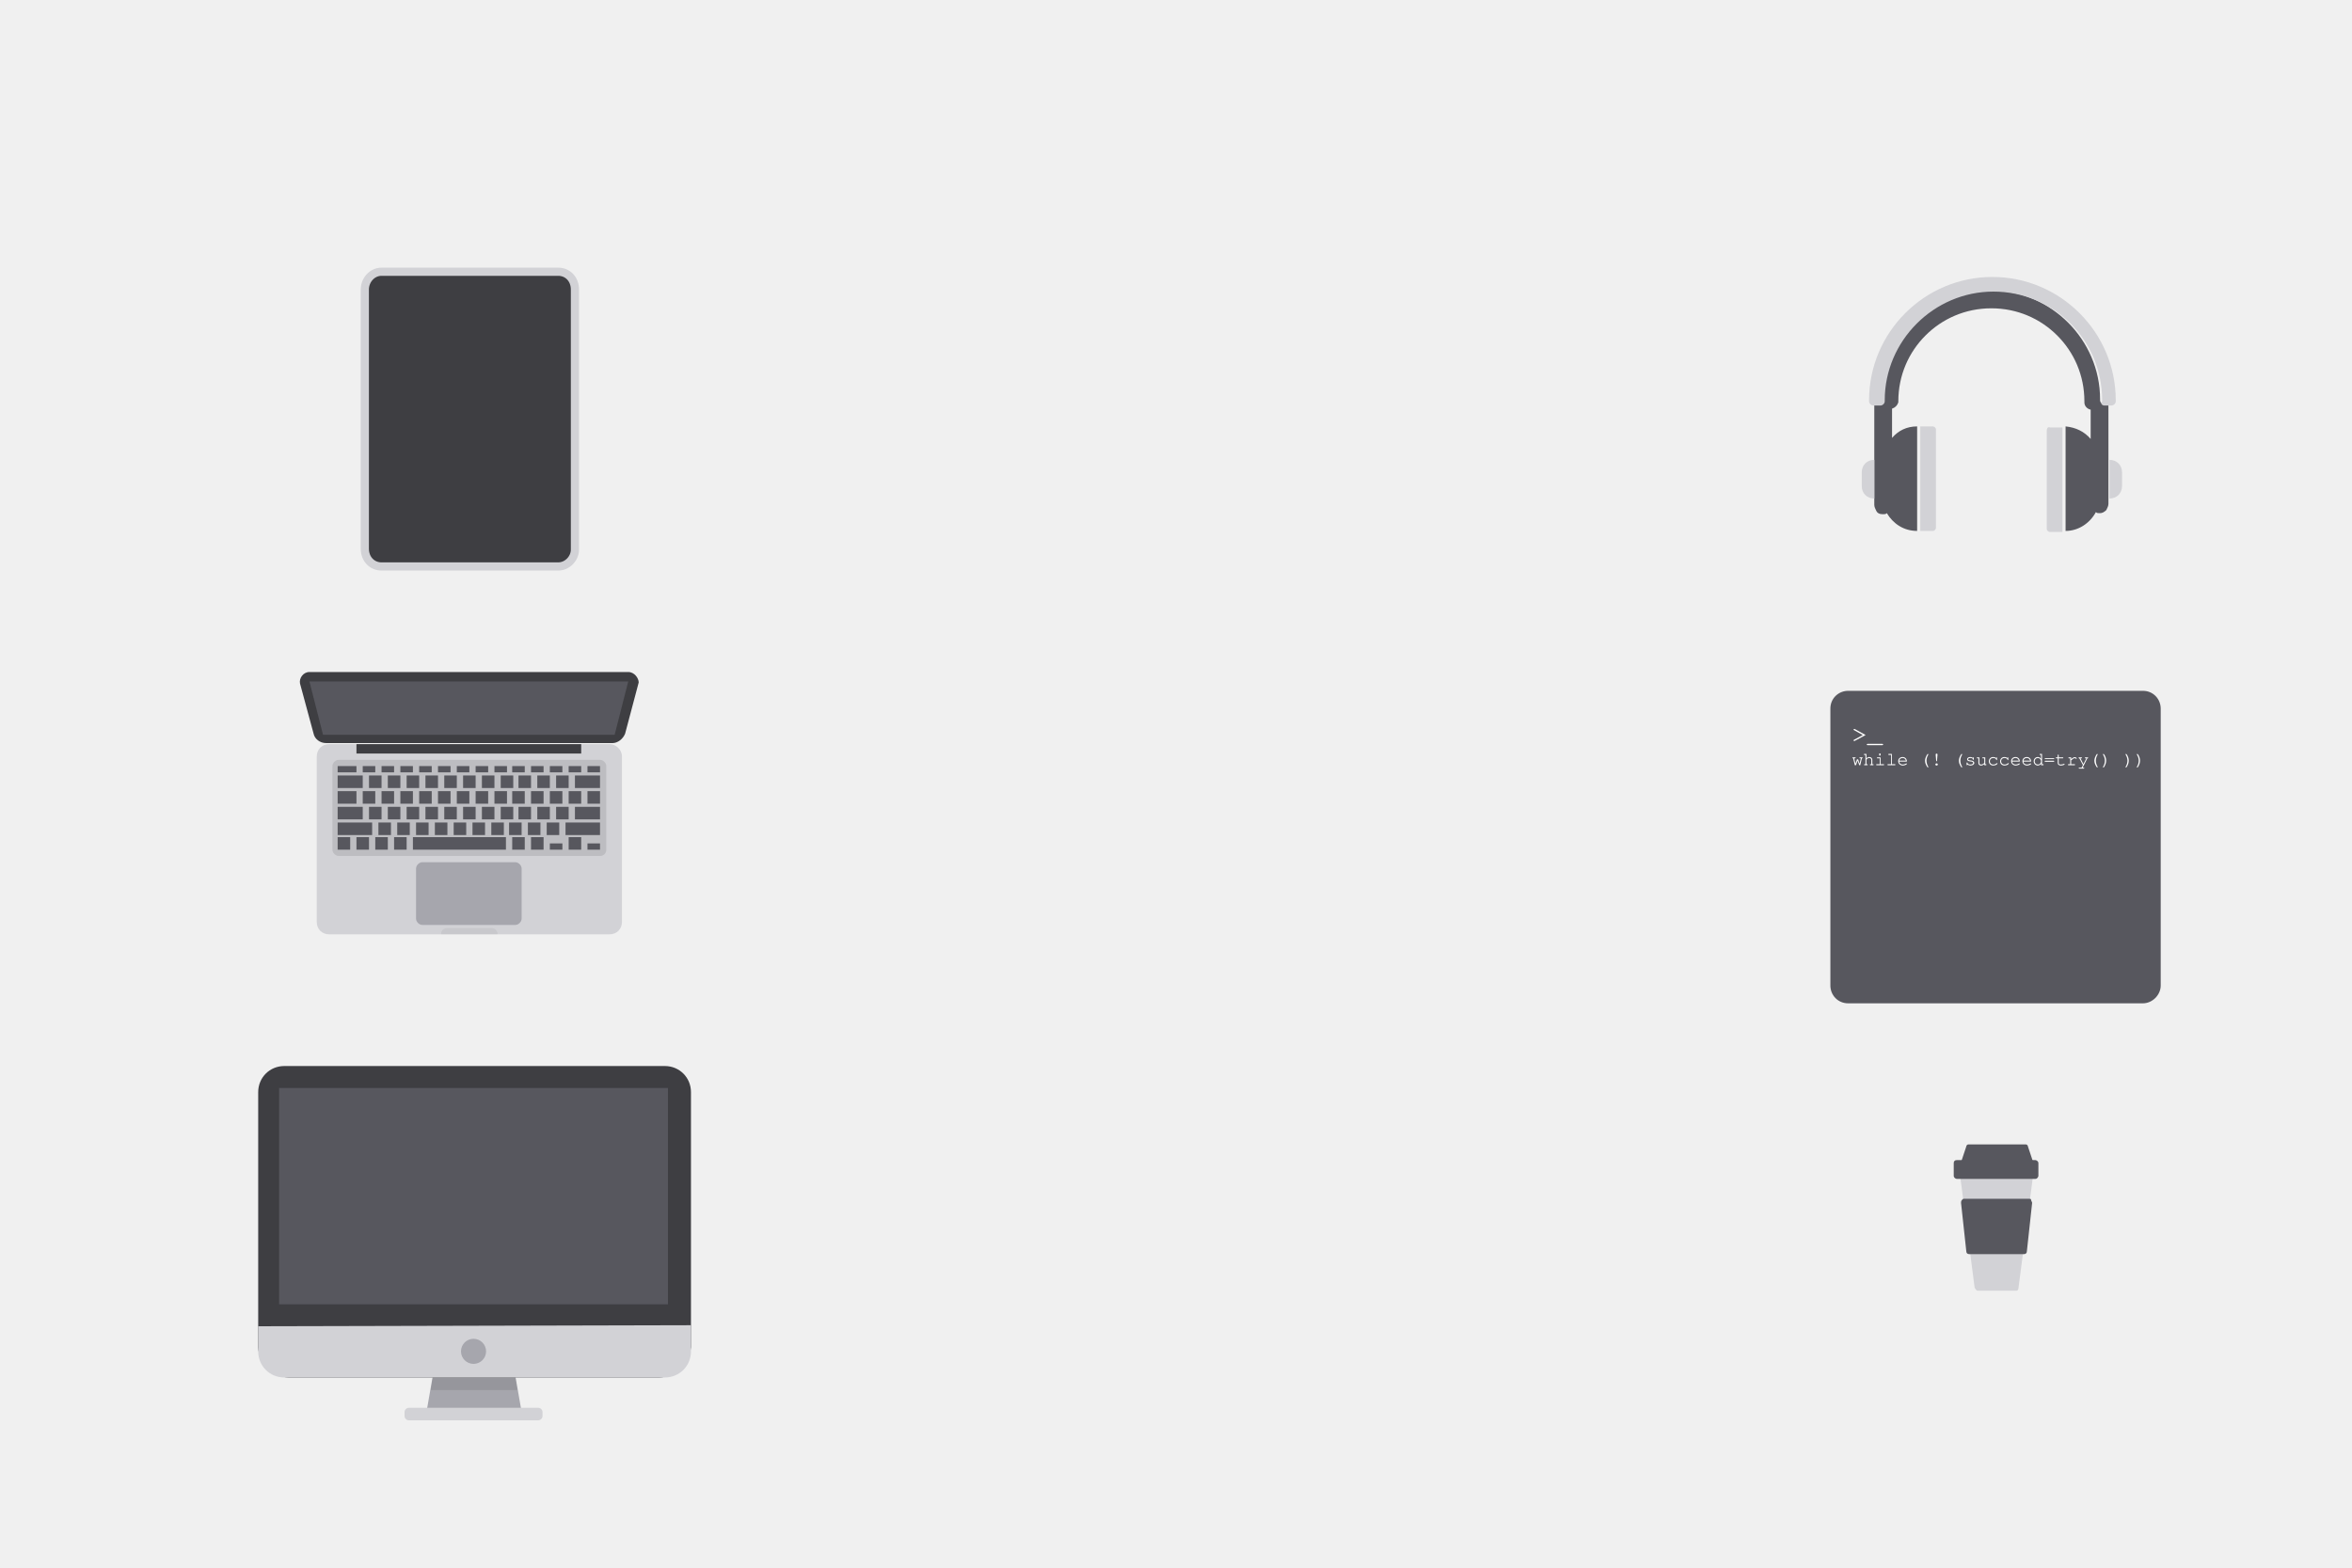
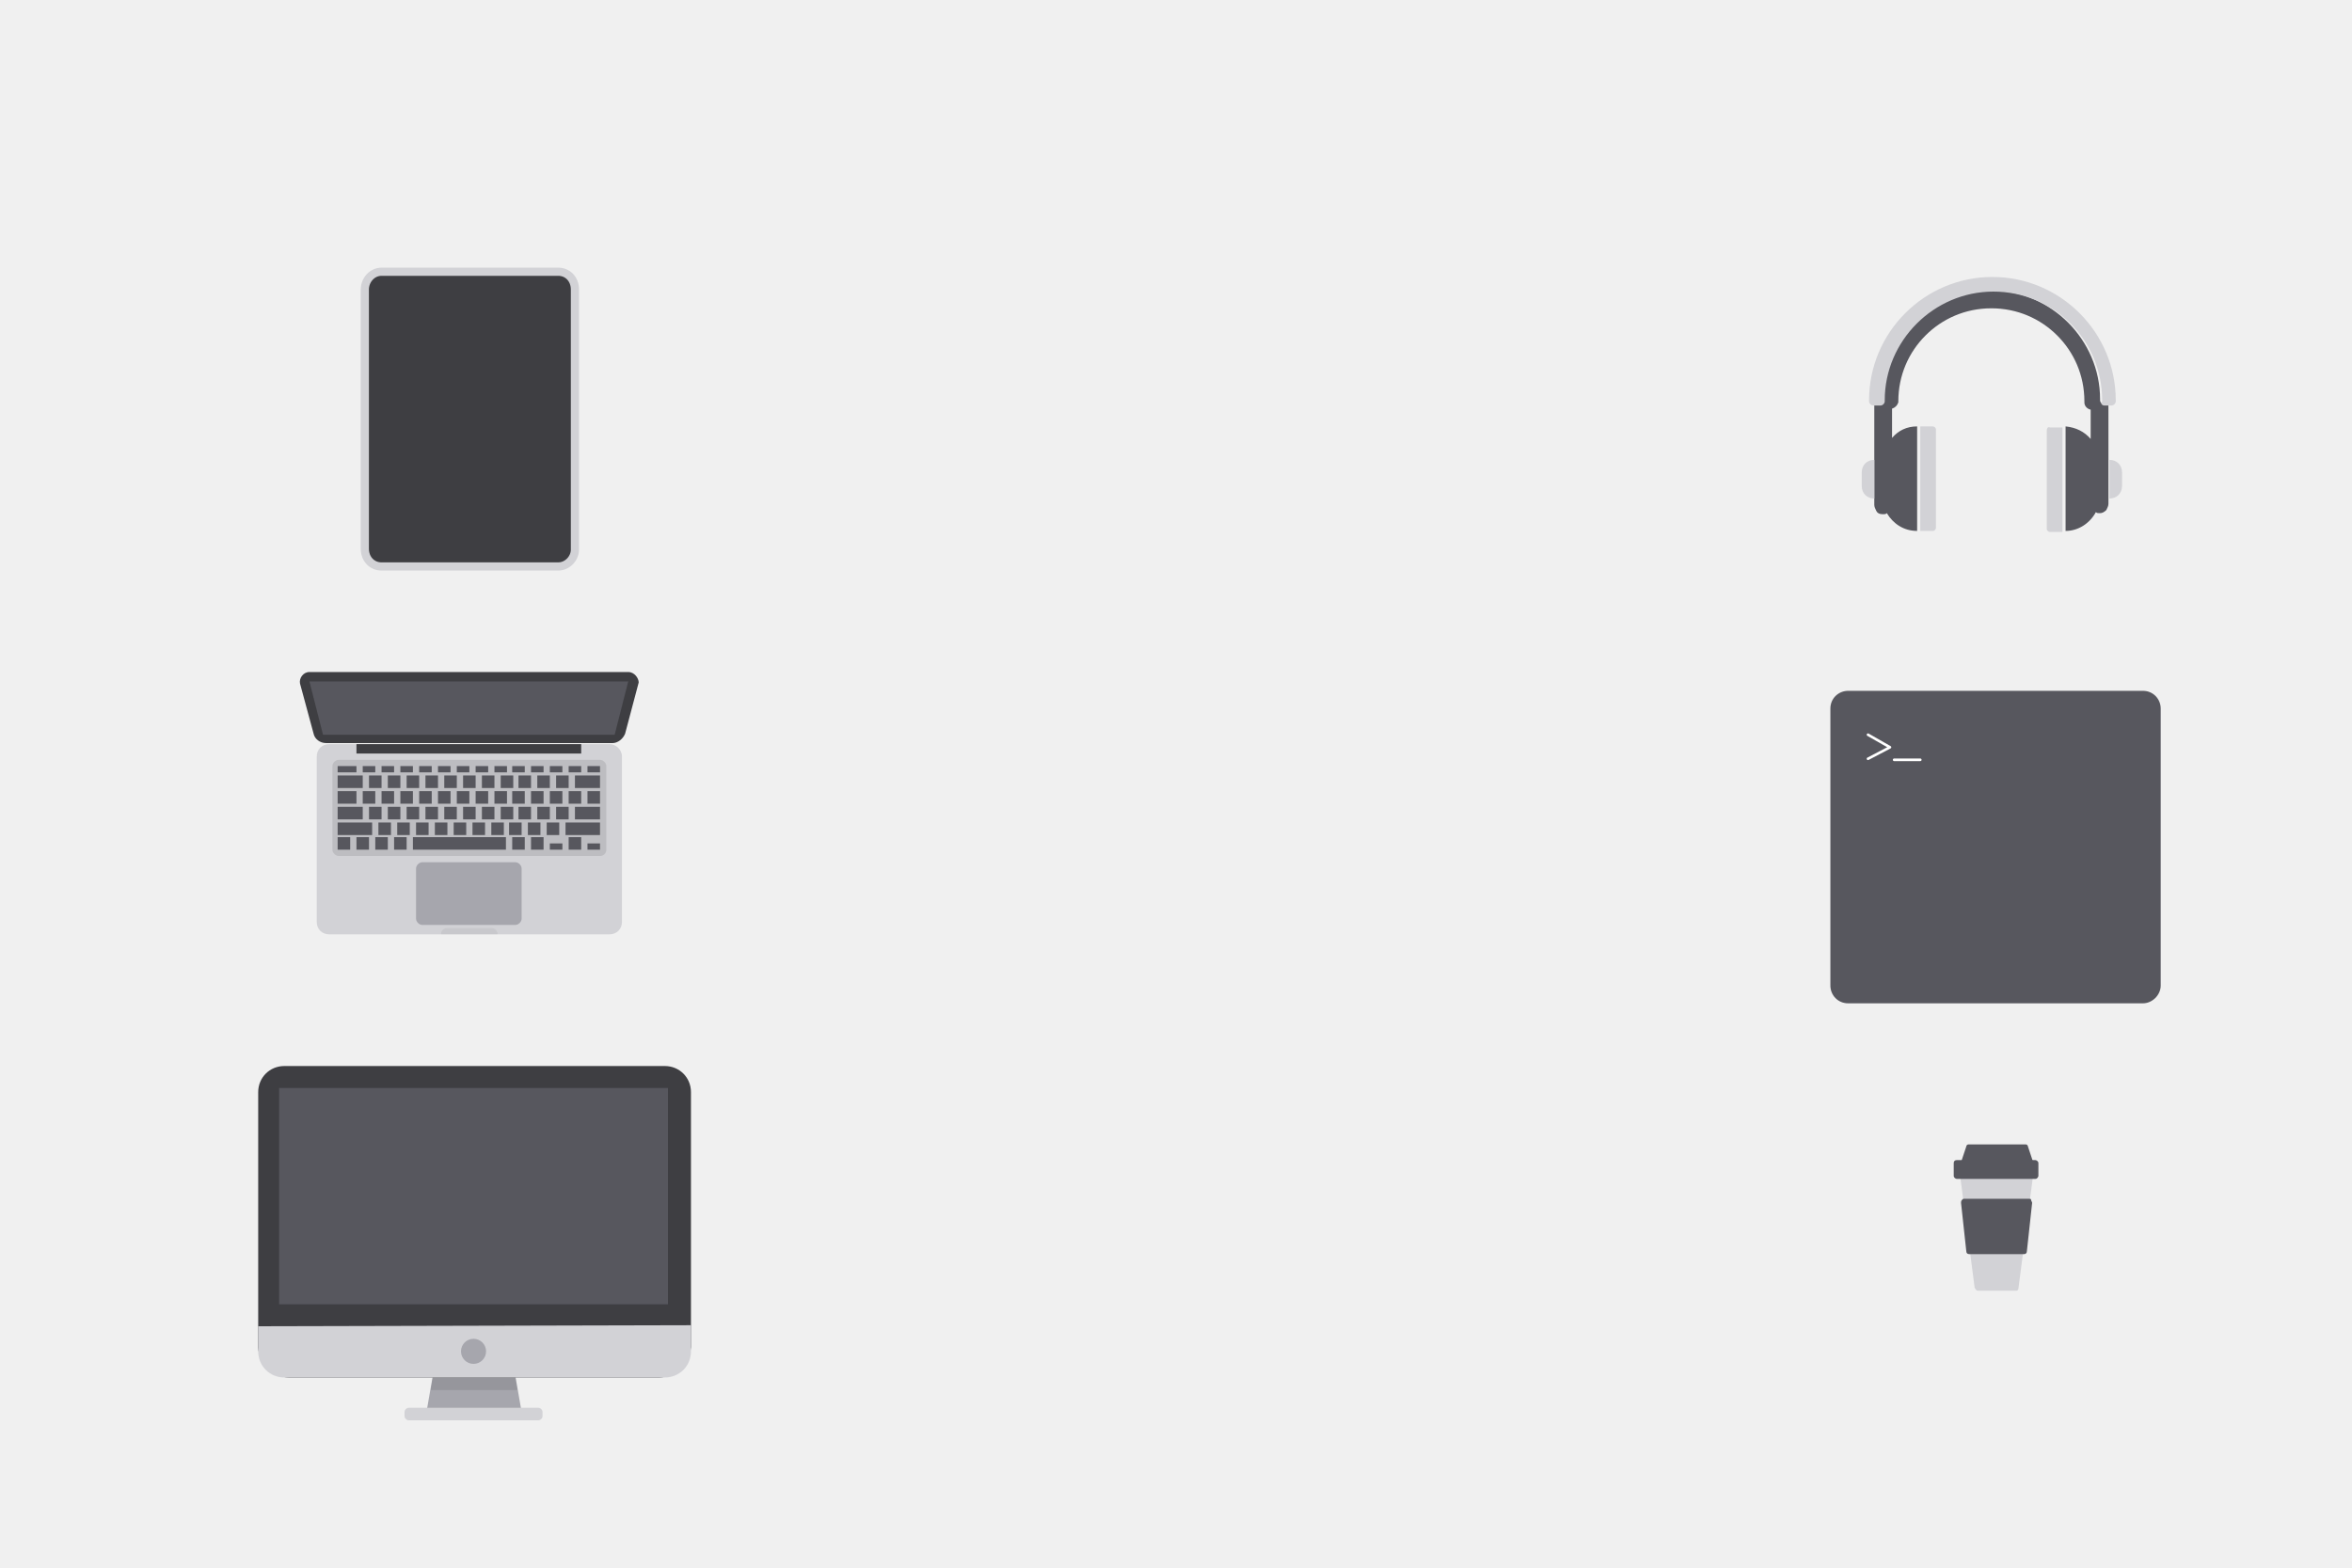
<svg xmlns="http://www.w3.org/2000/svg" version="1.1" id="Layer_1" x="0px" y="0px" viewBox="0 0 225 150" style="enable-background:new 0 0 225 150;" xml:space="preserve">
  <style type="text/css">
	.st0{fill:#A6A6AD;}
	.st1{fill:#3E3E42;}
	.st2{opacity:0.1;enable-background:new    ;}
	.st3{fill:#D2D2D6;}
	.st4{fill:#57575E;}
	.st5{opacity:5.000000e-02;enable-background:new    ;}
	.st6{fill:#794C27;}
	.st7{fill:#5E3921;}
- 	.st8{fill:#FFFFFF;}
- 	.st9{font-family:'Courier';}
- 	.st10{font-size:2.446px;}
- 	.st11{font-size:1.8px;}
- 	.st12{fill:#3E3E42;stroke:#D2D2D6;stroke-width:0.782;stroke-miterlimit:10;}
+ 	.st8{fill:#3E3E42;stroke:#D2D2D6;stroke-width:0.782;stroke-miterlimit:10;}
+ 	.st9{stroke:#000000;stroke-width:2;stroke-miterlimit:10;}
+ 	.st10{fill:none;stroke:#FFFFFF;stroke-width:0.25;stroke-linecap:round;stroke-linejoin:round;stroke-miterlimit:10;}
</style>
  <g id="Layer_1_1_">
    <g>
      <polygon class="st0" points="49.9,135.1 40.8,135.1 41.6,130.5 49.1,130.5   " />
      <path class="st1" d="M63.1,131.8H27.6c-1.4,0-2.9-1.5-2.9-2.9v-24.4c0-1.4,1.1-2.5,2.5-2.5h36.4c1.4,0,2.5,1.1,2.5,2.5v24.4    C66,130.2,64.5,131.8,63.1,131.8z" />
      <polygon class="st2" points="49.5,133 49.1,130.5 41.6,130.5 41.2,133   " />
      <path class="st3" d="M24.7,126.9v2.4c0,1.4,1.1,2.5,2.5,2.5h36.4c1.4,0,2.5-1.1,2.5-2.5v-2.4c0-0.1,0-0.1-0.1-0.1L24.7,126.9    C24.7,126.8,24.7,126.8,24.7,126.9z" />
      <rect x="26.7" y="104.1" class="st4" width="37.2" height="20.7" />
      <circle class="st0" cx="45.3" cy="129.3" r="1.2" />
      <path class="st3" d="M51.9,135.5c0,0.2-0.2,0.4-0.4,0.4H39.1c-0.2,0-0.4-0.2-0.4-0.4v-0.4c0-0.2,0.2-0.4,0.4-0.4h12.4    c0.2,0,0.4,0.2,0.4,0.4V135.5z" />
    </g>
  </g>
  <g id="Layer_2_1_">
    <g>
      <path class="st3" d="M58.3,71.2H31.5c-0.7,0-1.2,0.5-1.2,1.2v15.8c0,0.7,0.5,1.2,1.2,1.2h26.8c0.7,0,1.2-0.5,1.2-1.2V72.4    C59.5,71.7,58.9,71.2,58.3,71.2z" />
      <path class="st1" d="M60.1,64.3H29.6c-0.6,0-1,0.6-0.9,1.1l1.3,4.8c0.1,0.5,0.6,0.9,1.2,0.9h27.4c0.5,0,1-0.4,1.2-0.9l1.3-4.9    C61.1,64.9,60.7,64.3,60.1,64.3z" />
      <polygon class="st4" points="30.9,70.3 29.6,65.2 60.1,65.2 58.8,70.3   " />
      <path class="st5" d="M47.6,89.4h-5.4v-0.1c0-0.3,0.3-0.5,0.6-0.5H47C47.3,88.8,47.6,89,47.6,89.4L47.6,89.4z" />
      <path class="st0" d="M49.9,87.9c0,0.3-0.3,0.6-0.6,0.6h-8.9c-0.3,0-0.6-0.3-0.6-0.6v-4.8c0-0.3,0.3-0.6,0.6-0.6h8.9    c0.3,0,0.6,0.3,0.6,0.6V87.9z" />
      <path class="st2" d="M57.4,81.9h-25c-0.3,0-0.6-0.3-0.6-0.6v-8c0-0.3,0.3-0.6,0.6-0.6h25c0.3,0,0.6,0.3,0.6,0.6v8    C58,81.7,57.7,81.9,57.4,81.9z" />
      <rect x="34.1" y="71.2" class="st1" width="21.5" height="0.9" />
      <rect x="39.5" y="80.1" class="st4" width="8.9" height="1.2" />
      <rect x="37.7" y="80.1" class="st4" width="1.2" height="1.2" />
      <rect x="35.9" y="80.1" class="st4" width="1.2" height="1.2" />
      <rect x="50.8" y="80.1" class="st4" width="1.2" height="1.2" />
      <rect x="52.6" y="80.7" class="st4" width="1.2" height="0.6" />
      <rect x="54.4" y="80.1" class="st4" width="1.2" height="1.2" />
      <rect x="56.2" y="80.7" class="st4" width="1.2" height="0.6" />
      <rect x="49" y="80.1" class="st4" width="1.2" height="1.2" />
      <rect x="34.1" y="80.1" class="st4" width="1.2" height="1.2" />
      <rect x="39.8" y="78.7" class="st4" width="1.2" height="1.2" />
      <rect x="38" y="78.7" class="st4" width="1.2" height="1.2" />
      <rect x="36.2" y="78.7" class="st4" width="1.2" height="1.2" />
      <rect x="45.2" y="78.7" class="st4" width="1.2" height="1.2" />
      <rect x="43.4" y="78.7" class="st4" width="1.2" height="1.2" />
      <rect x="41.6" y="78.7" class="st4" width="1.2" height="1.2" />
      <rect x="50.5" y="78.7" class="st4" width="1.2" height="1.2" />
      <rect x="52.3" y="78.7" class="st4" width="1.2" height="1.2" />
      <rect x="48.7" y="78.7" class="st4" width="1.2" height="1.2" />
      <rect x="47" y="78.7" class="st4" width="1.2" height="1.2" />
      <rect x="54.1" y="78.7" class="st4" width="3.3" height="1.2" />
      <rect x="32.3" y="80.1" class="st4" width="1.2" height="1.2" />
      <rect x="32.3" y="78.7" class="st4" width="3.3" height="1.2" />
      <rect x="38.9" y="77.2" class="st4" width="1.2" height="1.2" />
      <rect x="37.1" y="77.2" class="st4" width="1.2" height="1.2" />
      <rect x="35.3" y="77.2" class="st4" width="1.2" height="1.2" />
      <rect x="44.3" y="77.2" class="st4" width="1.2" height="1.2" />
      <rect x="42.5" y="77.2" class="st4" width="1.2" height="1.2" />
      <rect x="40.7" y="77.2" class="st4" width="1.2" height="1.2" />
      <rect x="49.6" y="77.2" class="st4" width="1.2" height="1.2" />
      <rect x="51.4" y="77.2" class="st4" width="1.2" height="1.2" />
      <rect x="53.2" y="77.2" class="st4" width="1.2" height="1.2" />
      <rect x="47.9" y="77.2" class="st4" width="1.2" height="1.2" />
      <rect x="46.1" y="77.2" class="st4" width="1.2" height="1.2" />
      <rect x="55" y="77.2" class="st4" width="2.4" height="1.2" />
      <rect x="32.3" y="77.2" class="st4" width="2.4" height="1.2" />
      <rect x="38.3" y="75.7" class="st4" width="1.2" height="1.2" />
      <rect x="36.5" y="75.7" class="st4" width="1.2" height="1.2" />
      <rect x="34.7" y="75.7" class="st4" width="1.2" height="1.2" />
      <rect x="43.7" y="75.7" class="st4" width="1.2" height="1.2" />
      <rect x="41.9" y="75.7" class="st4" width="1.2" height="1.2" />
      <rect x="40.1" y="75.7" class="st4" width="1.2" height="1.2" />
      <rect x="49" y="75.7" class="st4" width="1.2" height="1.2" />
      <rect x="50.8" y="75.7" class="st4" width="1.2" height="1.2" />
      <rect x="52.6" y="75.7" class="st4" width="1.2" height="1.2" />
      <rect x="54.4" y="75.7" class="st4" width="1.2" height="1.2" />
      <rect x="47.3" y="75.7" class="st4" width="1.2" height="1.2" />
      <rect x="45.5" y="75.7" class="st4" width="1.2" height="1.2" />
      <rect x="56.2" y="75.7" class="st4" width="1.2" height="1.2" />
      <rect x="32.3" y="75.7" class="st4" width="1.8" height="1.2" />
      <rect x="38.3" y="73.3" class="st4" width="1.2" height="0.6" />
      <rect x="36.5" y="73.3" class="st4" width="1.2" height="0.6" />
      <rect x="34.7" y="73.3" class="st4" width="1.2" height="0.6" />
      <rect x="43.7" y="73.3" class="st4" width="1.2" height="0.6" />
      <rect x="41.9" y="73.3" class="st4" width="1.2" height="0.6" />
      <rect x="40.1" y="73.3" class="st4" width="1.2" height="0.6" />
      <rect x="49" y="73.3" class="st4" width="1.2" height="0.6" />
      <rect x="50.8" y="73.3" class="st4" width="1.2" height="0.6" />
      <rect x="52.6" y="73.3" class="st4" width="1.2" height="0.6" />
      <rect x="54.4" y="73.3" class="st4" width="1.2" height="0.6" />
      <rect x="47.3" y="73.3" class="st4" width="1.2" height="0.6" />
      <rect x="45.5" y="73.3" class="st4" width="1.2" height="0.6" />
      <rect x="56.2" y="73.3" class="st4" width="1.2" height="0.6" />
      <rect x="32.3" y="73.3" class="st4" width="1.8" height="0.6" />
      <rect x="38.9" y="74.2" class="st4" width="1.2" height="1.2" />
      <rect x="37.1" y="74.2" class="st4" width="1.2" height="1.2" />
      <rect x="35.3" y="74.2" class="st4" width="1.2" height="1.2" />
      <rect x="44.3" y="74.2" class="st4" width="1.2" height="1.2" />
      <rect x="42.5" y="74.2" class="st4" width="1.2" height="1.2" />
      <rect x="40.7" y="74.2" class="st4" width="1.2" height="1.2" />
      <rect x="49.6" y="74.2" class="st4" width="1.2" height="1.2" />
      <rect x="51.4" y="74.2" class="st4" width="1.2" height="1.2" />
      <rect x="53.2" y="74.2" class="st4" width="1.2" height="1.2" />
      <rect x="47.9" y="74.2" class="st4" width="1.2" height="1.2" />
      <rect x="46.1" y="74.2" class="st4" width="1.2" height="1.2" />
      <rect x="55" y="74.2" class="st4" width="2.4" height="1.2" />
      <rect x="32.3" y="74.2" class="st4" width="2.4" height="1.2" />
    </g>
  </g>
  <g id="Layer_4">
    <path class="st4" d="M205,96h-28.2c-1,0-1.7-0.8-1.7-1.7V67.8c0-1,0.8-1.7,1.7-1.7H205c1,0,1.7,0.8,1.7,1.7v26.5   C206.7,95.2,205.9,96,205,96z" />
    <g>
      <polygon class="st6" points="191,109.8 188.3,109.8 187.8,111.3 191,111.3   " />
      <path class="st7" d="M191,111.3h-3.2l0,0l0,0l0.5-1.5l0,0h2.8l0,0L191,111.3L191,111.3L191,111.3z M187.8,111.2h3.2v-1.4h-2.7    L187.8,111.2z" />
    </g>
    <g>
      <polygon class="st6" points="191,109.8 193.7,109.8 194.2,111.3 191,111.3   " />
      <path class="st7" d="M194.2,111.3L194.2,111.3H191l0,0l0,0v-1.5l0,0h2.8l0,0L194.2,111.3L194.2,111.3L194.2,111.3z M191,111.2h3.2    l-0.5-1.4H191V111.2z" />
    </g>
    <g>
      <polygon class="st4" points="193.7,109.8 191,109.8 190.1,109.8 188.3,109.8 187.8,111.3 190.1,111.3 191,111.3 194.2,111.3   " />
      <path class="st4" d="M194.2,111.6h-6.4c-0.1,0-0.2-0.1-0.2-0.1c0-0.1-0.1-0.2,0-0.3l0.5-1.5c0-0.1,0.1-0.2,0.2-0.2h5.5    c0.1,0,0.2,0.1,0.2,0.2l0.5,1.5c0,0.1,0,0.2,0,0.3C194.4,111.5,194.3,111.6,194.2,111.6z M188.2,110.9h5.6l-0.3-0.8h-5.1    L188.2,110.9z" />
    </g>
    <g>
      <polygon class="st3" points="191,112.5 191,112.5 187.8,112.5 189.1,123.2 191,123.2 191,123.2 192.9,123.2 194.2,112.5   " />
      <path class="st3" d="M192.9,123.5h-3.7c-0.1,0-0.2-0.1-0.3-0.3l-1.4-10.8c0-0.1,0-0.2,0.1-0.3c0.1-0.1,0.1-0.1,0.2-0.1h6.4    c0.1,0,0.2,0,0.2,0.1c0.1,0.1,0.1,0.2,0.1,0.3l-1.4,10.8C193.1,123.4,193,123.5,192.9,123.5z M189.4,122.9h3.3l1.3-10.1h-5.8    L189.4,122.9z" />
    </g>
    <g>
      <polygon class="st4" points="193.6,119.6 188.4,119.6 187.9,115 194.1,115   " />
      <path class="st4" d="M193.6,120h-5.2c-0.2,0-0.3-0.1-0.3-0.3l-0.5-4.6c0-0.1,0-0.2,0.1-0.3s0.1-0.1,0.2-0.1h6.2    c0.1,0,0.2,0,0.2,0.1s0.1,0.2,0.1,0.3l-0.5,4.6C193.9,119.9,193.8,120,193.6,120z M188.7,119.3h4.7l0.4-3.9h-5.5L188.7,119.3z" />
    </g>
    <g>
      <g>
        <g>
          <polygon class="st4" points="191,111.3 191,111.3 187.3,111.3 187.3,112.5 191,112.5 191,112.5 194.7,112.5 194.7,111.3     " />
        </g>
      </g>
      <g>
        <g>
          <polygon class="st4" points="191,111.3 191,111.3 187.3,111.3 187.3,112.5 191,112.5 191,112.5 194.7,112.5 194.7,111.3     " />
        </g>
      </g>
      <g>
        <g>
          <path class="st4" d="M194.7,112.8h-7.5c-0.1,0-0.3-0.1-0.3-0.3v-1.2c0-0.2,0.1-0.3,0.3-0.3h7.5c0.1,0,0.3,0.1,0.3,0.3v1.2      C195,112.6,194.9,112.8,194.7,112.8z M187.5,112.2h6.9v-0.6h-6.9V112.2z" />
        </g>
      </g>
    </g>
-     <text transform="matrix(1 0 0 1 177.1588 71.0168)">
-       <tspan x="0" y="0" class="st8 st9 st10">&gt;_</tspan>
-       <tspan x="0" y="2.2" class="st8 st9 st11">while (! (succeed=try() ))</tspan>
-     </text>
  </g>
  <g id="Layer_5">
    <g>
      <path class="st4" d="M197.6,40.8v10c1.2,0,2.3-0.7,2.9-1.8c0.1,0.1,0.2,0.1,0.3,0.1h0.1c0.2,0,0.4-0.1,0.6-0.3    c0.1-0.2,0.2-0.4,0.2-0.6v-0.8v-1.2v-7.5h-0.4c-0.2,0-0.4-0.2-0.4-0.4v-0.1c0-5.7-4.7-10.4-10.4-10.4s-10.4,4.6-10.4,10.4v0.1    c0,0.2-0.2,0.4-0.4,0.4h-0.4v9.6c0,0.2,0.1,0.4,0.2,0.6c0.1,0.2,0.3,0.3,0.6,0.3h0.1c0.1,0,0.2,0,0.3-0.1c0.6,1,1.6,1.7,2.9,1.7    v-10c-1,0-1.8,0.4-2.4,1.1v-2.8c0.3-0.1,0.5-0.3,0.6-0.6l0,0v-0.1c0-2.5,1-4.7,2.6-6.3c1.6-1.6,3.8-2.6,6.3-2.6s4.7,1,6.3,2.6    c1.6,1.6,2.6,3.8,2.6,6.3v0.1l0,0c0,0.3,0.2,0.6,0.6,0.7V42C199.4,41.3,198.6,40.9,197.6,40.8z" />
      <path class="st3" d="M201.3,38.8h0.4h0.3c0.2,0,0.4-0.2,0.4-0.4v-0.1c0-6.5-5.3-11.8-11.8-11.8s-11.8,5.3-11.8,11.8v0.1    c0,0.2,0.2,0.4,0.4,0.4h0.3h0.4c0.2,0,0.4-0.2,0.4-0.4v-0.1c0-5.7,4.7-10.4,10.4-10.4s10.4,4.6,10.4,10.4v0.1    C200.9,38.6,201.1,38.8,201.3,38.8z" />
      <path class="st3" d="M178.1,46.5c0,0.7,0.5,1.2,1.2,1.2V44c-0.7,0-1.2,0.5-1.2,1.2V46.5z" />
      <path class="st3" d="M201.8,47.7c0.7,0,1.2-0.5,1.2-1.2v-1.3c0-0.7-0.5-1.2-1.2-1.2V47.7z" />
      <path class="st3" d="M183.7,40.8v10h1.2c0.2,0,0.3-0.2,0.3-0.3v-9.4c0-0.2-0.2-0.3-0.3-0.3H183.7z" />
      <path class="st3" d="M195.8,41.2v9.4c0,0.2,0.2,0.3,0.3,0.3h1.2v-10h-1.2C195.9,40.8,195.8,41,195.8,41.2z" />
    </g>
  </g>
  <g id="Layer_3">
-     <path class="st12" d="M53.4,54.2H36.5c-0.9,0-1.6-0.7-1.6-1.7V27.7c0-0.9,0.7-1.7,1.6-1.7h16.9c0.9,0,1.6,0.7,1.6,1.7v24.9   C55,53.4,54.3,54.2,53.4,54.2z" />
+     <path class="st8" d="M53.4,54.2H36.5c-0.9,0-1.6-0.7-1.6-1.7V27.7c0-0.9,0.7-1.7,1.6-1.7h16.9c0.9,0,1.6,0.7,1.6,1.7v24.9   C55,53.4,54.3,54.2,53.4,54.2z" />
  </g>
+   <path class="st9" d="M184.3,69.5" />
+   <polyline class="st10" points="178.7,70.3 180.8,71.5 178.7,72.6 " />
+   <line class="st10" x1="181.2" y1="72.7" x2="183.7" y2="72.7" />
</svg>
